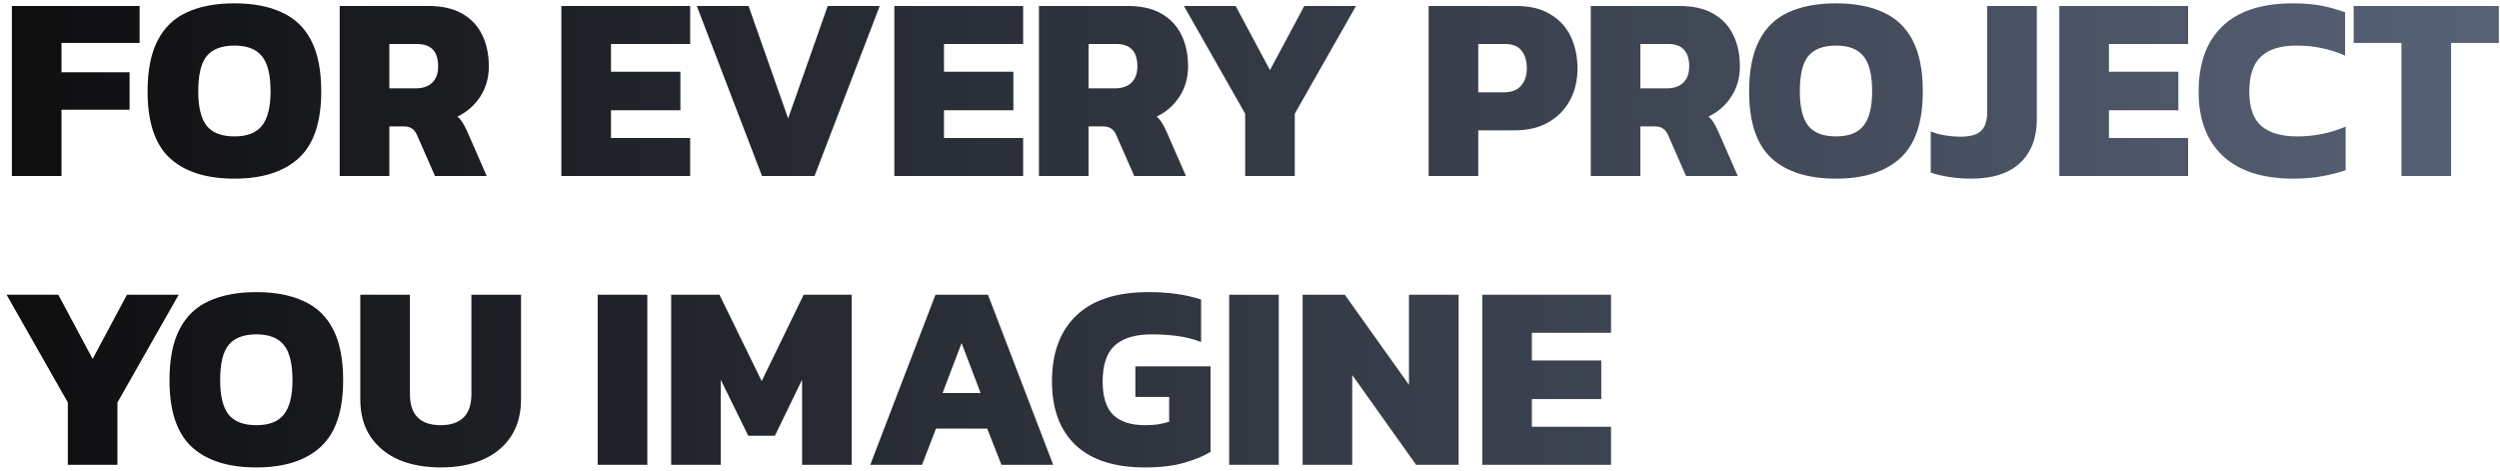
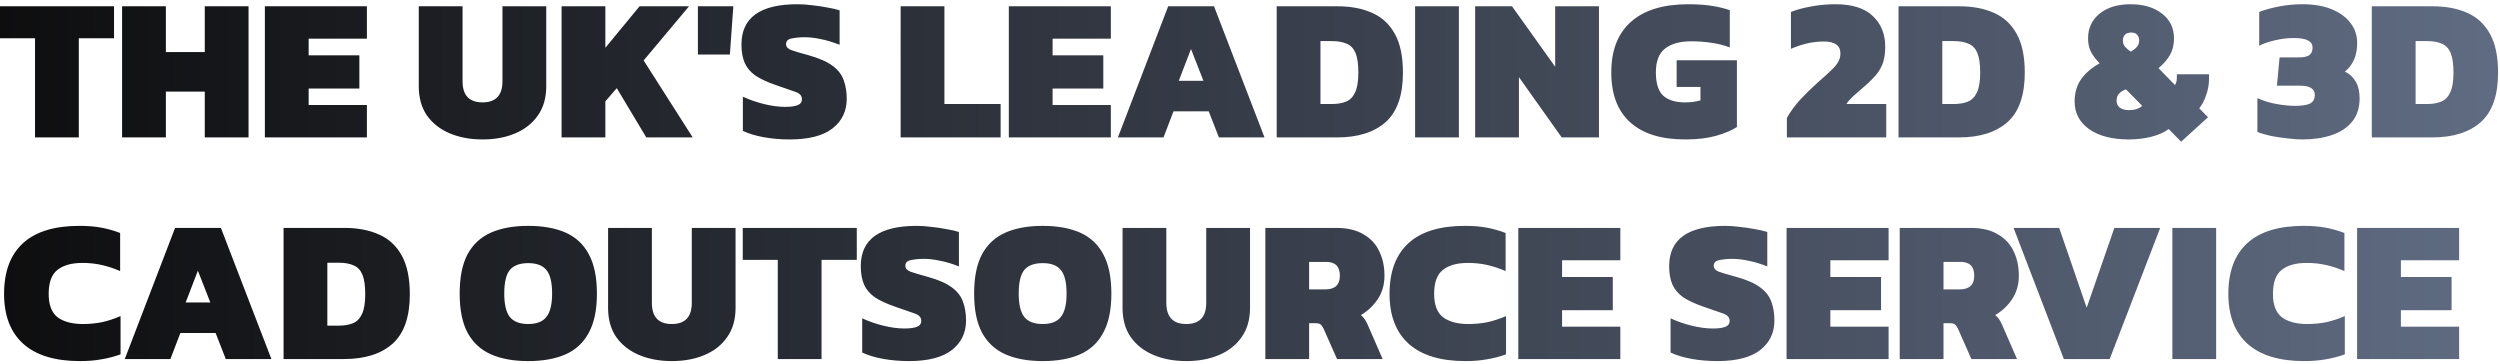
- <svg xmlns="http://www.w3.org/2000/svg" width="303" height="57" viewBox="0 0 303 57" fill="none">
-   <path d="M1.44 21.332V0.724H16.928V5.204H7.456V8.756H15.712V13.3H7.456V21.332H1.44ZM28.422 21.652C25.008 21.652 22.395 20.82 20.582 19.156C18.79 17.492 17.894 14.804 17.894 11.092C17.894 8.532 18.299 6.473 19.11 4.916C19.92 3.337 21.104 2.196 22.662 1.492C24.24 0.767 26.16 0.404 28.422 0.404C30.683 0.404 32.592 0.767 34.15 1.492C35.728 2.196 36.923 3.337 37.734 4.916C38.544 6.473 38.95 8.532 38.95 11.092C38.95 14.804 38.043 17.492 36.23 19.156C34.416 20.82 31.814 21.652 28.422 21.652ZM28.422 16.532C29.958 16.532 31.067 16.105 31.75 15.252C32.454 14.377 32.806 12.991 32.806 11.092C32.806 9.065 32.454 7.636 31.75 6.804C31.067 5.951 29.958 5.524 28.422 5.524C26.886 5.524 25.766 5.951 25.062 6.804C24.379 7.636 24.038 9.065 24.038 11.092C24.038 12.991 24.379 14.377 25.062 15.252C25.766 16.105 26.886 16.532 28.422 16.532ZM41.19 21.332V0.724H51.91C53.595 0.724 54.971 1.033 56.038 1.652C57.126 2.271 57.937 3.135 58.47 4.244C59.003 5.332 59.27 6.601 59.27 8.052C59.27 9.439 58.918 10.665 58.214 11.732C57.531 12.777 56.614 13.577 55.462 14.132C55.697 14.324 55.899 14.559 56.07 14.836C56.241 15.092 56.433 15.455 56.646 15.924L59.014 21.332H52.742L50.566 16.372C50.395 15.988 50.182 15.721 49.926 15.572C49.691 15.401 49.35 15.316 48.902 15.316H47.206V21.332H41.19ZM47.206 10.708H50.374C51.249 10.708 51.921 10.484 52.39 10.036C52.881 9.567 53.126 8.905 53.126 8.052C53.126 6.239 52.273 5.332 50.566 5.332H47.206V10.708ZM68.065 21.332V0.724H83.681V5.332H74.081V8.692H82.497V13.364H74.081V16.724H83.681V21.332H68.065ZM92.391 21.332L84.487 0.724H90.76L95.559 14.356L100.36 0.724H106.664L98.76 21.332H92.391ZM108.44 21.332V0.724H124.056V5.332H114.456V8.692H122.872V13.364H114.456V16.724H124.056V21.332H108.44ZM125.971 21.332V0.724H136.691C138.377 0.724 139.753 1.033 140.819 1.652C141.907 2.271 142.718 3.135 143.251 4.244C143.785 5.332 144.051 6.601 144.051 8.052C144.051 9.439 143.699 10.665 142.995 11.732C142.313 12.777 141.395 13.577 140.243 14.132C140.478 14.324 140.681 14.559 140.851 14.836C141.022 15.092 141.214 15.455 141.427 15.924L143.795 21.332H137.523L135.347 16.372C135.177 15.988 134.963 15.721 134.707 15.572C134.473 15.401 134.131 15.316 133.683 15.316H131.987V21.332H125.971ZM131.987 10.708H135.155C136.03 10.708 136.702 10.484 137.171 10.036C137.662 9.567 137.907 8.905 137.907 8.052C137.907 6.239 137.054 5.332 135.347 5.332H131.987V10.708ZM150.974 21.332V13.78L143.55 0.724H149.822L153.982 8.5L158.142 0.724H164.414L156.99 13.78V21.332H150.974ZM173.221 21.332V0.724H183.845C185.531 0.724 186.917 1.065 188.005 1.748C189.115 2.409 189.936 3.316 190.469 4.468C191.003 5.62 191.269 6.9 191.269 8.308C191.269 9.759 190.96 11.049 190.341 12.18C189.723 13.311 188.848 14.196 187.717 14.836C186.587 15.476 185.253 15.796 183.717 15.796H179.237V21.332H173.221ZM179.237 11.188H182.341C183.28 11.188 183.973 10.921 184.421 10.388C184.891 9.855 185.125 9.161 185.125 8.308C185.125 7.391 184.912 6.665 184.485 6.132C184.059 5.599 183.397 5.332 182.501 5.332H179.237V11.188ZM192.878 21.332V0.724H203.598C205.283 0.724 206.659 1.033 207.726 1.652C208.814 2.271 209.624 3.135 210.158 4.244C210.691 5.332 210.958 6.601 210.958 8.052C210.958 9.439 210.606 10.665 209.902 11.732C209.219 12.777 208.302 13.577 207.15 14.132C207.384 14.324 207.587 14.559 207.758 14.836C207.928 15.092 208.12 15.455 208.333 15.924L210.702 21.332H204.43L202.254 16.372C202.083 15.988 201.87 15.721 201.614 15.572C201.379 15.401 201.038 15.316 200.59 15.316H198.894V21.332H192.878ZM198.894 10.708H202.062C202.936 10.708 203.608 10.484 204.078 10.036C204.568 9.567 204.814 8.905 204.814 8.052C204.814 6.239 203.96 5.332 202.254 5.332H198.894V10.708ZM222.609 21.652C219.196 21.652 216.583 20.82 214.769 19.156C212.977 17.492 212.081 14.804 212.081 11.092C212.081 8.532 212.487 6.473 213.297 4.916C214.108 3.337 215.292 2.196 216.849 1.492C218.428 0.767 220.348 0.404 222.609 0.404C224.871 0.404 226.78 0.767 228.337 1.492C229.916 2.196 231.111 3.337 231.921 4.916C232.732 6.473 233.137 8.532 233.137 11.092C233.137 14.804 232.231 17.492 230.417 19.156C228.604 20.82 226.001 21.652 222.609 21.652ZM222.609 16.532C224.145 16.532 225.255 16.105 225.937 15.252C226.641 14.377 226.993 12.991 226.993 11.092C226.993 9.065 226.641 7.636 225.937 6.804C225.255 5.951 224.145 5.524 222.609 5.524C221.073 5.524 219.953 5.951 219.249 6.804C218.567 7.636 218.225 9.065 218.225 11.092C218.225 12.991 218.567 14.377 219.249 15.252C219.953 16.105 221.073 16.532 222.609 16.532ZM238.994 21.652C238.098 21.652 237.244 21.588 236.434 21.46C235.623 21.353 234.844 21.172 234.098 20.916V15.924C234.61 16.137 235.186 16.297 235.826 16.404C236.466 16.511 237.106 16.564 237.746 16.564C238.898 16.564 239.719 16.329 240.21 15.86C240.7 15.391 240.946 14.612 240.946 13.524V0.724H246.962V14.484C246.962 16.724 246.279 18.484 244.914 19.764C243.57 21.023 241.596 21.652 238.994 21.652ZM249.69 21.332V0.724H265.306V5.332H255.706V8.692H264.122V13.364H255.706V16.724H265.306V21.332H249.69ZM278.069 21.652C274.336 21.652 271.488 20.735 269.525 18.9C267.563 17.065 266.581 14.473 266.581 11.124C266.581 7.668 267.541 5.023 269.461 3.188C271.381 1.332 274.24 0.404 278.037 0.404C279.317 0.404 280.459 0.5 281.461 0.692C282.464 0.884 283.424 1.151 284.341 1.492V6.74C282.507 5.929 280.544 5.524 278.453 5.524C276.512 5.524 275.072 5.972 274.133 6.868C273.195 7.743 272.725 9.161 272.725 11.124C272.725 13.044 273.216 14.431 274.197 15.284C275.2 16.116 276.64 16.532 278.517 16.532C279.541 16.532 280.533 16.436 281.493 16.244C282.475 16.052 283.445 15.753 284.405 15.348V20.628C283.488 20.948 282.517 21.193 281.493 21.364C280.491 21.556 279.349 21.652 278.069 21.652ZM291.171 21.332V5.204H285.379V0.724H302.979V5.204H297.187V21.332H291.171ZM8.224 56.332V48.78L0.8 35.724H7.072L11.232 43.5L15.392 35.724H21.664L14.24 48.78V56.332H8.224ZM31.078 56.652C27.665 56.652 25.051 55.82 23.238 54.156C21.446 52.492 20.55 49.804 20.55 46.092C20.55 43.532 20.955 41.473 21.766 39.916C22.577 38.337 23.761 37.196 25.318 36.492C26.897 35.767 28.817 35.404 31.078 35.404C33.339 35.404 35.249 35.767 36.806 36.492C38.385 37.196 39.579 38.337 40.39 39.916C41.201 41.473 41.606 43.532 41.606 46.092C41.606 49.804 40.699 52.492 38.886 54.156C37.073 55.82 34.47 56.652 31.078 56.652ZM31.078 51.532C32.614 51.532 33.723 51.105 34.406 50.252C35.11 49.377 35.462 47.991 35.462 46.092C35.462 44.065 35.11 42.636 34.406 41.804C33.723 40.951 32.614 40.524 31.078 40.524C29.542 40.524 28.422 40.951 27.718 41.804C27.035 42.636 26.694 44.065 26.694 46.092C26.694 47.991 27.035 49.377 27.718 50.252C28.422 51.105 29.542 51.532 31.078 51.532ZM53.446 56.652C51.526 56.652 49.83 56.343 48.358 55.724C46.908 55.084 45.766 54.156 44.934 52.94C44.102 51.703 43.686 50.188 43.686 48.396V35.724H49.702V47.756C49.702 50.273 50.95 51.532 53.446 51.532C54.641 51.532 55.558 51.223 56.198 50.604C56.838 49.985 57.158 49.036 57.158 47.756V35.724H63.174V48.396C63.174 50.188 62.758 51.703 61.926 52.94C61.116 54.156 59.974 55.084 58.502 55.724C57.052 56.343 55.366 56.652 53.446 56.652ZM72.471 56.332V35.724H78.487V56.332H72.471ZM81.377 56.332V35.724H87.234L92.353 46.188L97.442 35.724H103.266V56.332H97.249V46.028L93.954 52.812H90.722L87.394 46.028V56.332H81.377ZM105.519 56.332L113.423 35.724H119.791L127.695 56.332H121.423L119.695 51.948H113.487L111.791 56.332H105.519ZM114.287 47.628H118.895L116.591 41.58L114.287 47.628ZM138.814 56.652C135.145 56.652 132.35 55.756 130.43 53.964C128.51 52.151 127.55 49.569 127.55 46.22C127.55 42.764 128.542 40.097 130.526 38.22C132.51 36.343 135.411 35.404 139.23 35.404C140.51 35.404 141.662 35.479 142.686 35.628C143.731 35.777 144.713 36.001 145.63 36.3V41.452C144.691 41.089 143.721 40.844 142.718 40.716C141.715 40.588 140.691 40.524 139.646 40.524C137.662 40.524 136.169 40.972 135.166 41.868C134.185 42.764 133.694 44.215 133.694 46.22C133.694 48.097 134.121 49.452 134.974 50.284C135.849 51.116 137.129 51.532 138.814 51.532C139.369 51.532 139.891 51.5 140.382 51.436C140.873 51.351 141.331 51.244 141.758 51.116V48.108H137.662V44.396H146.782V54.764C145.993 55.255 144.937 55.692 143.614 56.076C142.313 56.46 140.713 56.652 138.814 56.652ZM149.034 56.332V35.724H155.05V56.332H149.034ZM157.94 56.332V35.724H163.06L170.836 46.636V35.724H176.852V56.332H171.7L163.956 45.452V56.332H157.94ZM179.721 56.332V35.724H195.337V40.332H185.737V43.692H194.153V48.364H185.737V51.724H195.337V56.332H179.721Z" fill="url(#paint0_linear_144_320)" />
+ <svg xmlns="http://www.w3.org/2000/svg" width="564" height="82" viewBox="0 0 564 82" fill="none">
+   <path d="M7.902 31V8.627H0V1.415H25.726V8.627H17.779V31H7.902ZM27.544 31V1.415H37.421V11.751H46.196V1.415H56.073V31H46.196V20.663H37.421V31H27.544ZM59.756 31V1.415H82.772V8.719H69.633V12.486H81.072V19.974H69.633V23.695H82.772V31H59.756ZM108.854 31.459C106.098 31.459 103.632 31 101.458 30.081C99.283 29.162 97.568 27.815 96.312 26.038C95.087 24.262 94.475 22.072 94.475 19.469V1.415H104.352V18.321C104.352 21.506 105.853 23.098 108.854 23.098C111.856 23.098 113.356 21.506 113.356 18.321V1.415H123.233V19.469C123.233 22.072 122.605 24.262 121.35 26.038C120.125 27.815 118.425 29.162 116.25 30.081C114.107 31 111.641 31.459 108.854 31.459ZM126.692 31V1.415H136.569V10.786L144.287 1.415H155.451L145.206 13.635L156.277 31H145.803L139.142 19.883L136.569 22.869V31H126.692ZM157.447 12.302V1.415H165.44L164.659 12.302H157.447ZM178.16 31.459C176.108 31.459 174.148 31.291 172.279 30.954C170.442 30.617 168.88 30.142 167.593 29.53V21.812C169.033 22.486 170.61 23.037 172.325 23.466C174.071 23.895 175.664 24.109 177.103 24.109C178.328 24.109 179.262 23.986 179.905 23.741C180.579 23.497 180.916 23.037 180.916 22.363C180.916 21.598 180.411 21.046 179.4 20.709C178.389 20.342 176.935 19.837 175.036 19.193C173.076 18.52 171.529 17.8 170.396 17.034C169.293 16.238 168.497 15.289 168.007 14.186C167.517 13.053 167.272 11.675 167.272 10.051C167.272 3.987 171.483 0.955 179.905 0.955C180.947 0.955 182.049 1.032 183.213 1.185C184.407 1.307 185.541 1.476 186.613 1.69C187.715 1.874 188.649 2.088 189.415 2.333V10.097C187.853 9.485 186.414 9.056 185.097 8.811C183.81 8.535 182.631 8.398 181.559 8.398C180.487 8.398 179.507 8.489 178.619 8.673C177.761 8.826 177.333 9.255 177.333 9.959C177.333 10.541 177.716 10.986 178.481 11.292C179.247 11.567 180.533 11.95 182.34 12.44C184.76 13.114 186.582 13.91 187.807 14.829C189.063 15.748 189.905 16.835 190.334 18.091C190.793 19.316 191.023 20.725 191.023 22.317C191.023 25.074 189.951 27.294 187.807 28.979C185.663 30.633 182.447 31.459 178.16 31.459ZM203.184 31V1.415H213.061V23.466H225.741V31H203.184ZM227.59 31V1.415H250.606V8.719H237.467V12.486H248.906V19.974H237.467V23.695H250.606V31H227.59ZM252.198 31L263.545 1.415H273.882L285.275 31H274.984L272.687 25.12H264.74L262.489 31H252.198ZM265.934 18.229H271.493L268.69 11.062L265.934 18.229ZM288.02 31V1.415H301.665C304.758 1.415 307.407 1.92 309.612 2.931C311.817 3.911 313.517 5.503 314.712 7.708C315.906 9.883 316.503 12.777 316.503 16.391C316.503 21.506 315.202 25.227 312.598 27.555C309.995 29.852 306.351 31 301.665 31H288.02ZM297.898 23.466H300.47C301.726 23.466 302.798 23.282 303.686 22.915C304.574 22.547 305.248 21.858 305.707 20.847C306.197 19.837 306.442 18.351 306.442 16.391C306.442 14.431 306.228 12.946 305.799 11.935C305.37 10.924 304.712 10.235 303.824 9.868C302.936 9.469 301.818 9.27 300.47 9.27H297.898V23.466ZM319.245 31V1.415H329.122V31H319.245ZM332.794 31V1.415H341.109L350.848 15.059V1.415H360.726V31H352.319L342.671 17.402V31H332.794ZM380.18 31.459C374.759 31.459 370.625 30.173 367.776 27.6C364.928 25.028 363.504 21.276 363.504 16.345C363.504 11.353 364.989 7.54 367.96 4.906C370.931 2.272 375.234 0.955 380.869 0.955C382.768 0.955 384.452 1.062 385.923 1.277C387.423 1.491 388.863 1.828 390.241 2.288V10.694C388.832 10.174 387.408 9.822 385.968 9.638C384.529 9.424 383.059 9.316 381.558 9.316C379.047 9.316 377.087 9.852 375.678 10.924C374.269 11.996 373.565 13.803 373.565 16.345C373.565 18.795 374.116 20.541 375.219 21.582C376.352 22.593 377.99 23.098 380.134 23.098C381.451 23.098 382.615 22.945 383.626 22.639V19.607H378.251V13.589H391.849V28.657C390.654 29.423 389.092 30.081 387.163 30.633C385.233 31.184 382.906 31.459 380.18 31.459ZM403.118 31V26.59C404.006 25.058 405.017 23.68 406.15 22.455C407.314 21.2 408.631 19.913 410.101 18.596C411.295 17.555 412.26 16.682 412.995 15.978C413.761 15.273 414.312 14.63 414.649 14.048C415.017 13.436 415.2 12.777 415.2 12.073C415.2 10.266 413.96 9.362 411.479 9.362C410.162 9.362 408.861 9.515 407.574 9.822C406.319 10.128 405.139 10.526 404.037 11.016V2.701C405.323 2.18 406.839 1.767 408.585 1.461C410.361 1.124 412.184 0.955 414.052 0.955C417.85 0.955 420.667 1.843 422.505 3.62C424.373 5.365 425.307 7.678 425.307 10.557C425.307 11.874 425.154 13.022 424.848 14.002C424.541 14.952 424.067 15.84 423.424 16.667C422.78 17.463 421.923 18.336 420.851 19.285C420.085 19.959 419.274 20.663 418.416 21.398C417.589 22.134 416.961 22.823 416.533 23.466H425.537V31H403.118ZM428.308 31V1.415H441.952C445.045 1.415 447.695 1.92 449.9 2.931C452.105 3.911 453.805 5.503 454.999 7.708C456.194 9.883 456.791 12.777 456.791 16.391C456.791 21.506 455.489 25.227 452.886 27.555C450.283 29.852 446.638 31 441.952 31H428.308ZM438.185 23.466H440.758C442.013 23.466 443.085 23.282 443.973 22.915C444.862 22.547 445.535 21.858 445.995 20.847C446.485 19.837 446.73 18.351 446.73 16.391C446.73 14.431 446.515 12.946 446.087 11.935C445.658 10.924 444.999 10.235 444.111 9.868C443.223 9.469 442.105 9.27 440.758 9.27H438.185V23.466ZM492.062 31.965L489.26 29.116C488.218 29.882 486.901 30.464 485.309 30.862C483.716 31.26 482.047 31.459 480.301 31.459C476.534 31.459 473.548 30.694 471.343 29.162C469.138 27.6 468.035 25.518 468.035 22.915C468.035 20.924 468.525 19.239 469.505 17.861C470.485 16.483 471.879 15.289 473.686 14.278C472.859 13.451 472.216 12.609 471.756 11.751C471.297 10.894 471.067 9.868 471.067 8.673C471.067 6.346 471.94 4.477 473.686 3.068C475.432 1.66 477.759 0.955 480.669 0.955C483.578 0.955 485.937 1.66 487.744 3.068C489.55 4.447 490.454 6.315 490.454 8.673C490.454 10.082 490.163 11.307 489.581 12.348C488.999 13.39 488.126 14.4 486.963 15.38L490.684 19.193C490.959 18.765 491.097 18.183 491.097 17.448V16.759H498.356V17.815C498.356 19.04 498.141 20.25 497.712 21.445C497.314 22.639 496.794 23.634 496.151 24.431L498.126 26.452L492.062 31.965ZM480.715 11.659C481.327 11.292 481.787 10.924 482.093 10.557C482.43 10.189 482.598 9.714 482.598 9.133C482.598 8.612 482.445 8.183 482.139 7.846C481.863 7.509 481.419 7.341 480.807 7.341C480.133 7.341 479.643 7.525 479.336 7.892C479.061 8.229 478.923 8.643 478.923 9.133C478.923 9.684 479.076 10.143 479.382 10.511C479.689 10.878 480.133 11.261 480.715 11.659ZM480.301 24.844C481.557 24.844 482.552 24.523 483.287 23.879L479.612 20.158C478.938 20.403 478.418 20.725 478.05 21.123C477.683 21.521 477.499 22.042 477.499 22.685C477.499 23.359 477.744 23.895 478.234 24.293C478.755 24.66 479.444 24.844 480.301 24.844ZM519.371 31.459C518.514 31.459 517.442 31.383 516.156 31.23C514.9 31.107 513.644 30.923 512.389 30.678C511.133 30.403 510.092 30.096 509.265 29.76V22.134C510.612 22.746 512.052 23.19 513.583 23.466C515.145 23.741 516.538 23.879 517.764 23.879C519.264 23.879 520.382 23.711 521.117 23.374C521.852 23.006 522.22 22.348 522.22 21.398C522.22 20.02 521.102 19.331 518.866 19.331H513.675L514.272 12.946H518.59C519.724 12.946 520.52 12.777 520.979 12.44C521.469 12.073 521.714 11.506 521.714 10.741C521.714 10.036 521.377 9.5 520.704 9.133C520.03 8.765 518.958 8.581 517.488 8.581C516.079 8.581 514.67 8.75 513.261 9.087C511.853 9.393 510.658 9.806 509.678 10.327V2.701C510.903 2.211 512.389 1.797 514.134 1.461C515.88 1.124 517.641 0.955 519.417 0.955C522.021 0.955 524.241 1.338 526.079 2.104C527.916 2.869 529.325 3.911 530.305 5.228C531.285 6.514 531.775 7.999 531.775 9.684C531.775 12.502 530.856 14.661 529.019 16.161C530.06 16.651 530.872 17.402 531.454 18.412C532.036 19.392 532.327 20.648 532.327 22.18C532.327 24.323 531.76 26.084 530.627 27.463C529.494 28.841 527.947 29.852 525.987 30.495C524.057 31.138 521.852 31.459 519.371 31.459ZM535.083 31V1.415H548.727C551.82 1.415 554.469 1.92 556.674 2.931C558.879 3.911 560.579 5.503 561.774 7.708C562.968 9.883 563.565 12.777 563.565 16.391C563.565 21.506 562.264 25.227 559.66 27.555C557.057 29.852 553.413 31 548.727 31H535.083ZM544.96 23.466H547.532C548.788 23.466 549.86 23.282 550.748 22.915C551.636 22.547 552.31 21.858 552.769 20.847C553.259 19.837 553.504 18.351 553.504 16.391C553.504 14.431 553.29 12.946 552.861 11.935C552.433 10.924 551.774 10.235 550.886 9.868C549.998 9.469 548.88 9.27 547.532 9.27H544.96V23.466ZM18.009 81.459C12.404 81.459 8.147 80.158 5.237 77.555C2.358 74.951 0.919 71.2 0.919 66.299C0.919 61.276 2.343 57.463 5.191 54.86C8.04 52.257 12.281 50.955 17.917 50.955C19.816 50.955 21.485 51.093 22.924 51.369C24.363 51.644 25.757 52.042 27.105 52.563V61.154C25.696 60.541 24.302 60.082 22.924 59.776C21.576 59.469 20.137 59.316 18.606 59.316C16.125 59.316 14.226 59.852 12.909 60.924C11.623 61.965 10.98 63.757 10.98 66.299C10.98 68.78 11.653 70.541 13.001 71.582C14.379 72.593 16.278 73.098 18.698 73.098C20.198 73.098 21.638 72.96 23.016 72.685C24.394 72.379 25.788 71.919 27.197 71.307V79.943C25.849 80.433 24.44 80.801 22.97 81.046C21.53 81.322 19.877 81.459 18.009 81.459ZM28.151 81L39.498 51.415H49.834L61.228 81H50.937L48.64 75.12H40.692L38.441 81H28.151ZM41.887 68.229H47.446L44.643 61.062L41.887 68.229ZM63.973 81V51.415H77.617C80.711 51.415 83.36 51.92 85.565 52.931C87.77 53.911 89.47 55.503 90.664 57.708C91.859 59.883 92.456 62.777 92.456 66.391C92.456 71.506 91.154 75.227 88.551 77.555C85.948 79.852 82.303 81 77.617 81H63.973ZM73.85 73.466H76.423C77.679 73.466 78.751 73.282 79.639 72.915C80.527 72.547 81.201 71.858 81.66 70.847C82.15 69.837 82.395 68.351 82.395 66.391C82.395 64.431 82.181 62.946 81.752 61.935C81.323 60.924 80.665 60.235 79.777 59.868C78.888 59.469 77.771 59.27 76.423 59.27H73.85V73.466ZM119.182 81.459C115.875 81.459 113.072 80.954 110.775 79.943C108.478 78.933 106.717 77.309 105.492 75.074C104.298 72.838 103.701 69.898 103.701 66.253C103.701 62.547 104.298 59.577 105.492 57.341C106.717 55.105 108.478 53.482 110.775 52.471C113.072 51.461 115.875 50.955 119.182 50.955C122.49 50.955 125.292 51.461 127.589 52.471C129.886 53.482 131.632 55.105 132.827 57.341C134.052 59.577 134.664 62.547 134.664 66.253C134.664 69.898 134.052 72.838 132.827 75.074C131.632 77.309 129.886 78.933 127.589 79.943C125.292 80.954 122.49 81.459 119.182 81.459ZM119.182 73.098C121.081 73.098 122.444 72.562 123.271 71.49C124.129 70.418 124.557 68.673 124.557 66.253C124.557 63.711 124.129 61.935 123.271 60.924C122.444 59.883 121.081 59.362 119.182 59.362C117.253 59.362 115.859 59.883 115.002 60.924C114.175 61.935 113.761 63.711 113.761 66.253C113.761 68.673 114.175 70.418 115.002 71.49C115.859 72.562 117.253 73.098 119.182 73.098ZM151.564 81.459C148.808 81.459 146.342 81 144.168 80.081C141.993 79.162 140.278 77.815 139.022 76.038C137.797 74.262 137.185 72.072 137.185 69.469V51.415H147.062V68.321C147.062 71.506 148.563 73.098 151.564 73.098C154.565 73.098 156.066 71.506 156.066 68.321V51.415H165.943V69.469C165.943 72.072 165.315 74.262 164.06 76.038C162.835 77.815 161.135 79.162 158.96 80.081C156.816 81 154.351 81.459 151.564 81.459ZM175.466 81V58.627H167.564V51.415H193.291V58.627H185.343V81H175.466ZM205.078 81.459C203.026 81.459 201.065 81.291 199.197 80.954C197.36 80.617 195.798 80.142 194.511 79.53V71.812C195.951 72.486 197.528 73.037 199.243 73.466C200.989 73.895 202.582 74.109 204.021 74.109C205.246 74.109 206.18 73.987 206.823 73.742C207.497 73.496 207.834 73.037 207.834 72.363C207.834 71.598 207.329 71.046 206.318 70.709C205.307 70.342 203.853 69.837 201.954 69.193C199.994 68.52 198.447 67.8 197.314 67.034C196.211 66.238 195.415 65.288 194.925 64.186C194.435 63.053 194.19 61.675 194.19 60.051C194.19 53.987 198.401 50.955 206.823 50.955C207.865 50.955 208.967 51.032 210.131 51.185C211.325 51.307 212.459 51.476 213.531 51.69C214.633 51.874 215.567 52.088 216.333 52.333V60.097C214.771 59.485 213.331 59.056 212.015 58.811C210.728 58.535 209.549 58.398 208.477 58.398C207.405 58.398 206.425 58.489 205.537 58.673C204.679 58.826 204.251 59.255 204.251 59.959C204.251 60.541 204.634 60.986 205.399 61.292C206.165 61.567 207.451 61.95 209.258 62.44C211.678 63.114 213.5 63.91 214.725 64.829C215.981 65.748 216.823 66.835 217.252 68.091C217.711 69.316 217.941 70.725 217.941 72.317C217.941 75.074 216.869 77.294 214.725 78.979C212.581 80.632 209.365 81.459 205.078 81.459ZM235.244 81.459C231.936 81.459 229.134 80.954 226.837 79.943C224.54 78.933 222.779 77.309 221.554 75.074C220.359 72.838 219.762 69.898 219.762 66.253C219.762 62.547 220.359 59.577 221.554 57.341C222.779 55.105 224.54 53.482 226.837 52.471C229.134 51.461 231.936 50.955 235.244 50.955C238.551 50.955 241.354 51.461 243.651 52.471C245.948 53.482 247.693 55.105 248.888 57.341C250.113 59.577 250.725 62.547 250.725 66.253C250.725 69.898 250.113 72.838 248.888 75.074C247.693 77.309 245.948 78.933 243.651 79.943C241.354 80.954 238.551 81.459 235.244 81.459ZM235.244 73.098C237.143 73.098 238.505 72.562 239.332 71.49C240.19 70.418 240.619 68.673 240.619 66.253C240.619 63.711 240.19 61.935 239.332 60.924C238.505 59.883 237.143 59.362 235.244 59.362C233.314 59.362 231.921 59.883 231.063 60.924C230.236 61.935 229.823 63.711 229.823 66.253C229.823 68.673 230.236 70.418 231.063 71.49C231.921 72.562 233.314 73.098 235.244 73.098ZM267.625 81.459C264.869 81.459 262.403 81 260.229 80.081C258.054 79.162 256.339 77.815 255.084 76.038C253.859 74.262 253.246 72.072 253.246 69.469V51.415H263.123V68.321C263.123 71.506 264.624 73.098 267.625 73.098C270.627 73.098 272.127 71.506 272.127 68.321V51.415H282.004V69.469C282.004 72.072 281.377 74.262 280.121 76.038C278.896 77.815 277.196 79.162 275.022 80.081C272.878 81 270.412 81.459 267.625 81.459ZM285.463 81V51.415H301.45C303.931 51.415 305.968 51.889 307.56 52.839C309.184 53.758 310.378 55.029 311.144 56.652C311.94 58.275 312.338 60.128 312.338 62.211C312.338 64.201 311.833 65.962 310.822 67.494C309.811 68.994 308.54 70.189 307.009 71.077C307.591 71.536 308.081 72.21 308.479 73.098L311.925 81H301.634L298.602 74.155C298.388 73.695 298.158 73.374 297.913 73.19C297.668 73.006 297.285 72.915 296.765 72.915H295.34V81H285.463ZM295.34 65.288H298.97C301.175 65.288 302.277 64.263 302.277 62.211C302.277 60.128 301.251 59.087 299.199 59.087H295.34V65.288ZM330.571 81.459C324.966 81.459 320.709 80.158 317.8 77.555C314.921 74.951 313.481 71.2 313.481 66.299C313.481 61.276 314.905 57.463 317.754 54.86C320.602 52.257 324.844 50.955 330.479 50.955C332.378 50.955 334.047 51.093 335.487 51.369C336.926 51.644 338.319 52.042 339.667 52.563V61.154C338.258 60.541 336.865 60.082 335.487 59.776C334.139 59.469 332.7 59.316 331.168 59.316C328.687 59.316 326.789 59.852 325.472 60.924C324.185 61.965 323.542 63.757 323.542 66.299C323.542 68.78 324.216 70.541 325.563 71.582C326.942 72.593 328.841 73.098 331.26 73.098C332.761 73.098 334.2 72.96 335.578 72.685C336.957 72.379 338.35 71.919 339.759 71.307V79.943C338.411 80.433 337.003 80.801 335.532 81.046C334.093 81.322 332.439 81.459 330.571 81.459ZM342.529 81V51.415H365.545V58.719H352.406V62.486H363.846V69.974H352.406V73.695H365.545V81H342.529ZM387.447 81.459C385.395 81.459 383.435 81.291 381.567 80.954C379.729 80.617 378.167 80.142 376.881 79.53V71.812C378.32 72.486 379.897 73.037 381.612 73.466C383.358 73.895 384.951 74.109 386.39 74.109C387.615 74.109 388.549 73.987 389.193 73.742C389.866 73.496 390.203 73.037 390.203 72.363C390.203 71.598 389.698 71.046 388.687 70.709C387.677 70.342 386.222 69.837 384.323 69.193C382.363 68.52 380.816 67.8 379.683 67.034C378.58 66.238 377.784 65.288 377.294 64.186C376.804 63.053 376.559 61.675 376.559 60.051C376.559 53.987 380.77 50.955 389.193 50.955C390.234 50.955 391.336 51.032 392.5 51.185C393.695 51.307 394.828 51.476 395.9 51.69C397.002 51.874 397.936 52.088 398.702 52.333V60.097C397.14 59.485 395.701 59.056 394.384 58.811C393.097 58.535 391.918 58.398 390.846 58.398C389.774 58.398 388.794 58.489 387.906 58.673C387.049 58.826 386.62 59.255 386.62 59.959C386.62 60.541 387.003 60.986 387.768 61.292C388.534 61.567 389.82 61.95 391.627 62.44C394.047 63.114 395.869 63.91 397.094 64.829C398.35 65.748 399.192 66.835 399.621 68.091C400.08 69.316 400.31 70.725 400.31 72.317C400.31 75.074 399.238 77.294 397.094 78.979C394.95 80.632 391.735 81.459 387.447 81.459ZM403.05 81V51.415H426.066V58.719H412.927V62.486H424.366V69.974H412.927V73.695H426.066V81H403.05ZM428.577 81V51.415H444.564C447.045 51.415 449.082 51.889 450.674 52.839C452.297 53.758 453.492 55.029 454.258 56.652C455.054 58.275 455.452 60.128 455.452 62.211C455.452 64.201 454.947 65.962 453.936 67.494C452.925 68.994 451.654 70.189 450.123 71.077C450.705 71.536 451.195 72.21 451.593 73.098L455.039 81H444.748L441.716 74.155C441.502 73.695 441.272 73.374 441.027 73.19C440.782 73.006 440.399 72.915 439.878 72.915H438.454V81H428.577ZM438.454 65.288H442.083C444.289 65.288 445.391 64.263 445.391 62.211C445.391 60.128 444.365 59.087 442.313 59.087H438.454V65.288ZM465.609 81L454.262 51.415H464.553L470.755 69.423L477.003 51.415H487.339L475.946 81H465.609ZM490.085 81V51.415H499.962V81H490.085ZM519.804 81.459C514.2 81.459 509.942 80.158 507.033 77.555C504.154 74.951 502.715 71.2 502.715 66.299C502.715 61.276 504.139 57.463 506.987 54.86C509.835 52.257 514.077 50.955 519.712 50.955C521.611 50.955 523.28 51.093 524.72 51.369C526.159 51.644 527.553 52.042 528.9 52.563V61.154C527.492 60.541 526.098 60.082 524.72 59.776C523.372 59.469 521.933 59.316 520.401 59.316C517.921 59.316 516.022 59.852 514.705 60.924C513.419 61.965 512.775 63.757 512.775 66.299C512.775 68.78 513.449 70.541 514.797 71.582C516.175 72.593 518.074 73.098 520.493 73.098C521.994 73.098 523.434 72.96 524.812 72.685C526.19 72.379 527.583 71.919 528.992 71.307V79.943C527.645 80.433 526.236 80.801 524.766 81.046C523.326 81.322 521.672 81.459 519.804 81.459ZM531.763 81V51.415H554.779V58.719H541.64V62.486H553.079V69.974H541.64V73.695H554.779V81H531.763Z" fill="url(#paint0_linear_106_3249)" />
  <defs>
-     <linearGradient id="paint0_linear_144_320" x1="0" y1="28.332" x2="342.763" y2="28.332" gradientUnits="userSpaceOnUse">
+     <linearGradient id="paint0_linear_106_3249" x1="0" y1="41" x2="574" y2="41" gradientUnits="userSpaceOnUse">
      <stop stop-color="#0E0E0F" />
      <stop offset="1" stop-color="#616D84" />
    </linearGradient>
  </defs>
</svg>
